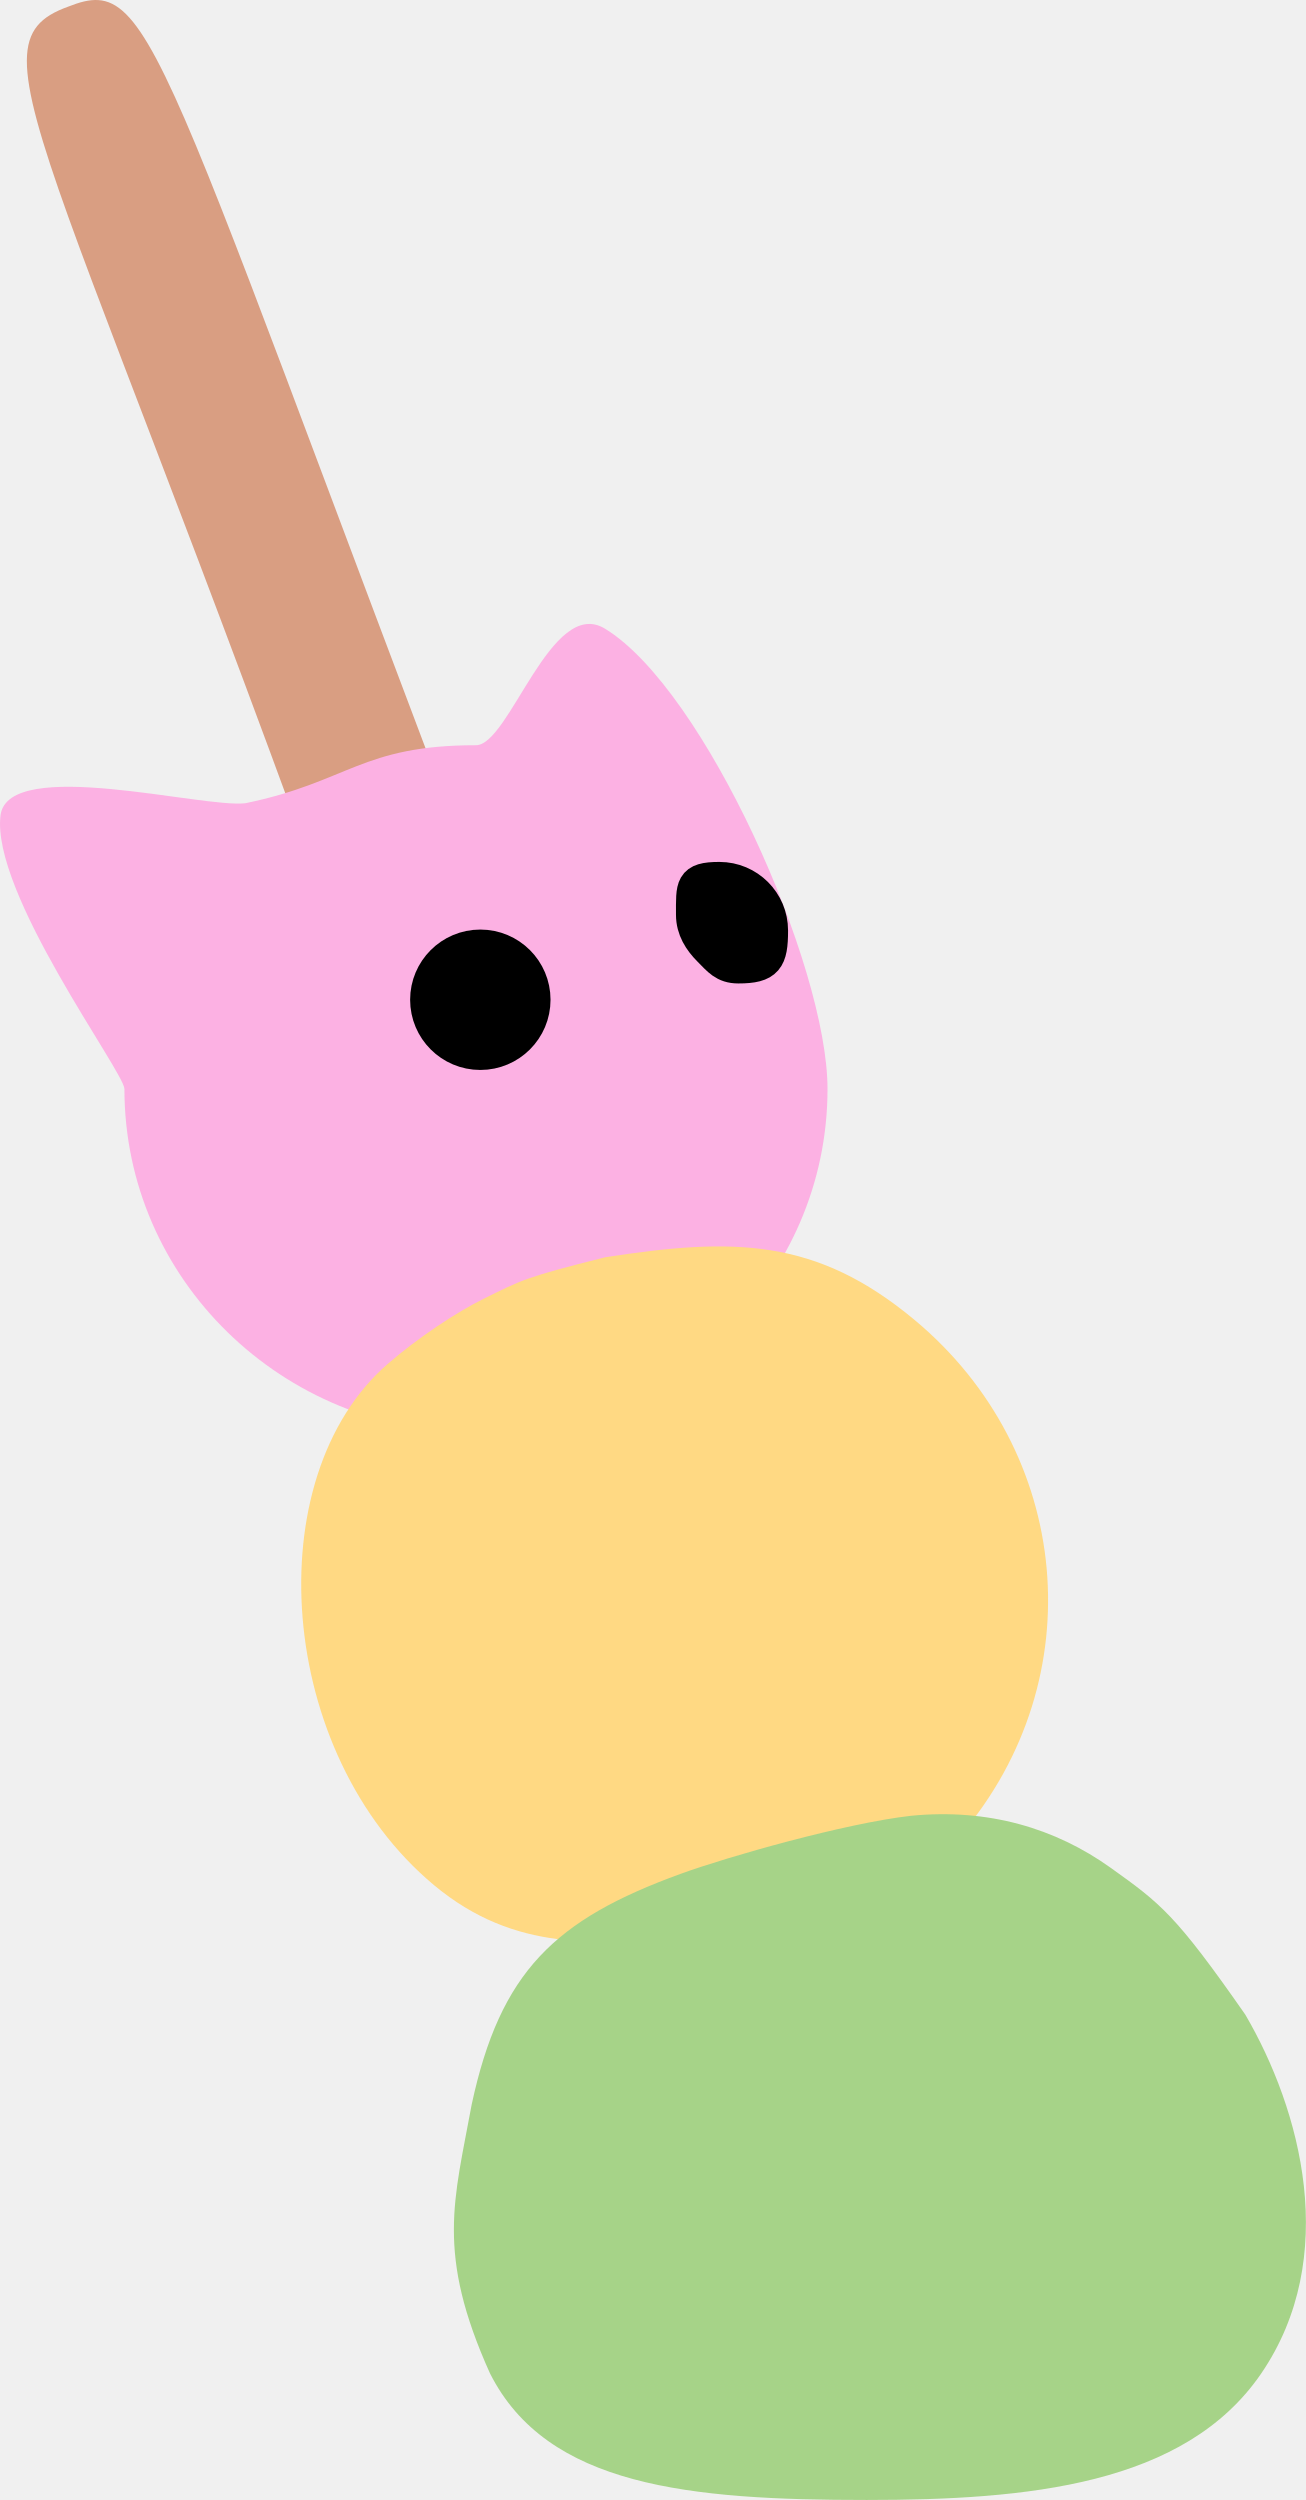
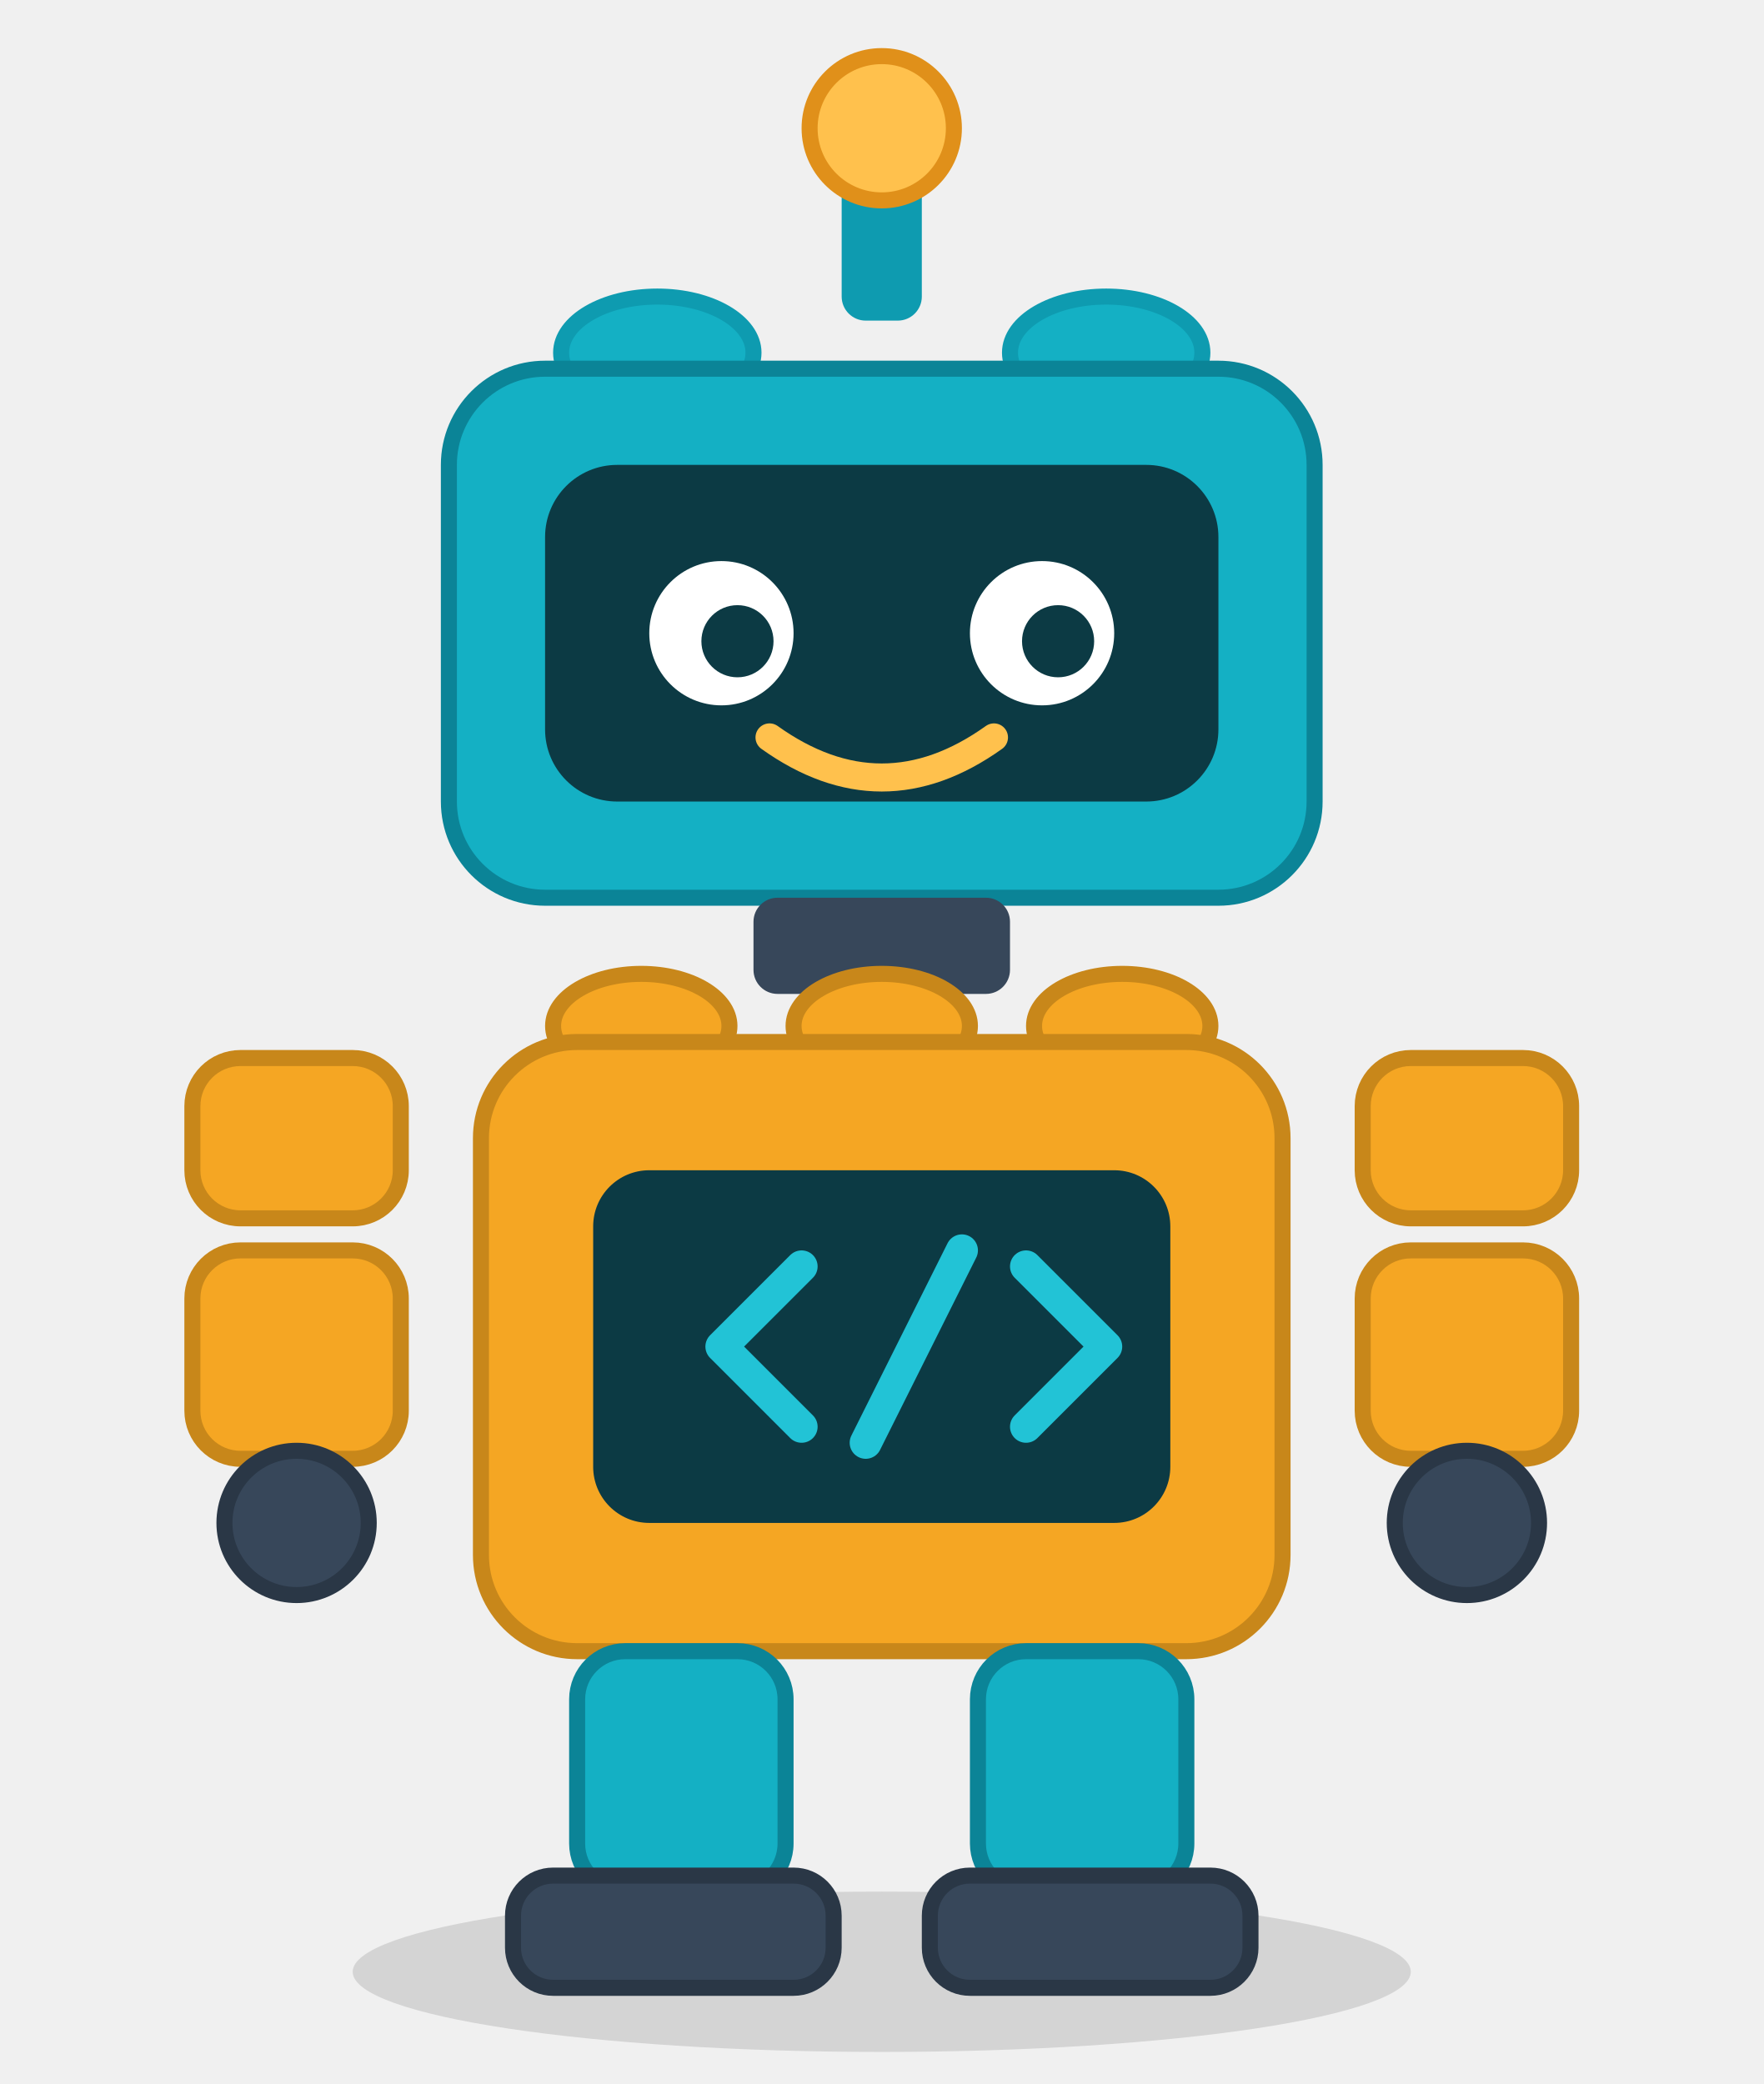
- <svg xmlns="http://www.w3.org/2000/svg" version="1.1" width="61.499" height="117.73" viewBox="0,0,61.499,117.73">
-   <g transform="translate(-209.2506,-121.1352)">
-     <g data-paper-data="{&quot;isPaintingLayer&quot;:true}" fill-rule="nonzero" stroke="#000000" stroke-linecap="butt" stroke-linejoin="miter" stroke-miterlimit="10" stroke-dasharray="" stroke-dashoffset="0" style="mix-blend-mode: normal">
-       <path d="M212.453,121.451c4.274,-1.687 3.991,1.735 23.391,52.097c11.03,29.471 19.761,53.619 16.55,54.627c-4.685,1.809 -12.362,-22.626 -23.391,-52.097c-16.892,-48.164 -21.642,-52.782 -16.55,-54.627z" data-paper-data="{&quot;index&quot;:null}" fill="#d99e82" stroke-width="0" />
-       <path d="M231.664,188.605c-9.143,0 -16.554,-7.248 -16.554,-16.188c0,-0.786 -6.314,-9.263 -5.832,-12.908c0.405,-2.763 9.554,-0.3 11.531,-0.549c4.861,-1.002 5.454,-2.731 10.856,-2.731c1.579,0 3.537,-7.034 6.074,-5.489c4.692,2.858 10.481,15.874 10.481,21.677c0,8.94 -7.412,16.188 -16.554,16.188z" data-paper-data="{&quot;index&quot;:null}" fill="#fcb1e3" stroke-width="0" />
-       <path d="M254.498,207.543c-3.95,2.746 -8.141,4.339 -12.556,4.762c-4.551,0.435 -8.461,0.761 -12.244,-2.387c-7.453,-6.203 -8.343,-19.21 -2.192,-24.55c1.446,-1.255 3.268,-2.454 4.531,-3.076c1.767,-0.871 1.92,-1.001 5.716,-1.95c6.044,-0.938 9.929,-0.908 14.553,2.94c7.453,6.203 8.435,16.907 2.192,24.262z" data-paper-data="{&quot;index&quot;:null}" fill="#ffd983" stroke-width="0" />
-       <path d="M232.327,232.906c-2.561,-5.684 -1.689,-8.147 -0.864,-12.664c1.347,-6.27 3.913,-8.71 9.846,-10.866c2.225,-0.808 7.743,-2.382 10.851,-2.733c3.624,-0.353 6.783,0.581 9.4,2.454c2.349,1.682 3.038,2.182 6.332,6.908c2.622,4.479 4.49,11.436 0.749,16.906c-3.601,5.266 -11.024,5.953 -18.583,5.953c-8.331,0 -15.044,-0.629 -17.731,-5.959z" data-paper-data="{&quot;index&quot;:null}" fill="#a6d388" stroke-width="0" />
-       <path d="M231.87,170.772c-1.411,0 -2.556,-1.144 -2.556,-2.556c0,-1.411 1.144,-2.556 2.556,-2.556c1.411,0 2.556,1.144 2.556,2.556c0,1.411 -1.144,2.556 -2.556,2.556z" data-paper-data="{&quot;index&quot;:null}" fill="#000000" stroke-width="1.5" />
-       <path d="M243.834,164.031z" data-paper-data="{&quot;index&quot;:null}" fill="#000000" stroke-width="0" />
-       <path d="M245.612,164.957c0,1.371 -0.222,1.741 -1.593,1.741c-0.685,0 -0.935,-0.352 -1.384,-0.801c-0.449,-0.449 -0.801,-0.995 -0.801,-1.681c0,-1.371 -0.074,-1.741 1.296,-1.741c1.371,0 2.482,1.111 2.482,2.482z" data-paper-data="{&quot;index&quot;:null}" fill="#000000" stroke-width="1.5" />
-     </g>
-   </g>
+ <svg xmlns="http://www.w3.org/2000/svg" viewBox="0 0 220 260" width="220" height="260">
+   <ellipse cx="110" cy="246" rx="66" ry="10" fill="#000000" opacity="0.12" />
+   <rect x="105" y="20" width="10" height="20" rx="3" fill="#0e9bb0" />
+   <circle cx="110" cy="16" r="9" fill="#ffc14d" stroke="#e0901a" stroke-width="2" />
+   <ellipse cx="82" cy="44" rx="12" ry="7" fill="#14b0c4" stroke="#0e9bb0" stroke-width="2" />
+   <ellipse cx="138" cy="44" rx="12" ry="7" fill="#14b0c4" stroke="#0e9bb0" stroke-width="2" />
+   <rect x="56" y="46" width="108" height="66" rx="12" fill="#14b0c4" stroke="#0b8497" stroke-width="2" />
+   <rect x="68" y="58" width="84" height="42" rx="9" fill="#0c3a44" />
+   <circle cx="90" cy="79" r="9" fill="#ffffff" />
+   <circle cx="130" cy="79" r="9" fill="#ffffff" />
+   <circle cx="92" cy="80" r="4.5" fill="#0c3a44" />
+   <circle cx="132" cy="80" r="4.5" fill="#0c3a44" />
+   <path d="M96 92 q14 10 28 0" fill="none" stroke="#ffc14d" stroke-width="3.5" stroke-linecap="round" />
+   <rect x="94" y="112" width="32" height="12" rx="3" fill="#37475a" />
+   <rect x="24" y="132" width="26" height="20" rx="6" fill="#f5a623" stroke="#c8871a" stroke-width="2" />
+   <rect x="24" y="156" width="26" height="26" rx="6" fill="#f5a623" stroke="#c8871a" stroke-width="2" />
+   <rect x="170" y="132" width="26" height="20" rx="6" fill="#f5a623" stroke="#c8871a" stroke-width="2" />
+   <rect x="170" y="156" width="26" height="26" rx="6" fill="#f5a623" stroke="#c8871a" stroke-width="2" />
+   <circle cx="37" cy="190" r="9" fill="#37475a" stroke="#2a3746" stroke-width="2" />
+   <circle cx="183" cy="190" r="9" fill="#37475a" stroke="#2a3746" stroke-width="2" />
+   <ellipse cx="80" cy="128" rx="11" ry="6.5" fill="#f5a623" stroke="#c8871a" stroke-width="2" />
+   <ellipse cx="110" cy="128" rx="11" ry="6.5" fill="#f5a623" stroke="#c8871a" stroke-width="2" />
+   <ellipse cx="140" cy="128" rx="11" ry="6.5" fill="#f5a623" stroke="#c8871a" stroke-width="2" />
+   <rect x="60" y="130" width="100" height="76" rx="12" fill="#f5a623" stroke="#c8871a" stroke-width="2" />
+   <rect x="74" y="146" width="72" height="44" rx="7" fill="#0c3a44" />
+   <polyline points="100,158 90,168 100,178" fill="none" stroke="#22c3d6" stroke-width="4" stroke-linecap="round" stroke-linejoin="round" />
+   <line x1="120" y1="156" x2="108" y2="180" stroke="#22c3d6" stroke-width="4" stroke-linecap="round" />
+   <polyline points="128,158 138,168 128,178" fill="none" stroke="#22c3d6" stroke-width="4" stroke-linecap="round" stroke-linejoin="round" />
+   <rect x="72" y="206" width="26" height="30" rx="6" fill="#14b0c4" stroke="#0b8497" stroke-width="2" />
+   <rect x="122" y="206" width="26" height="30" rx="6" fill="#14b0c4" stroke="#0b8497" stroke-width="2" />
+   <rect x="64" y="234" width="40" height="14" rx="5" fill="#37475a" stroke="#2a3746" stroke-width="2" />
+   <rect x="116" y="234" width="40" height="14" rx="5" fill="#37475a" stroke="#2a3746" stroke-width="2" />
</svg>
